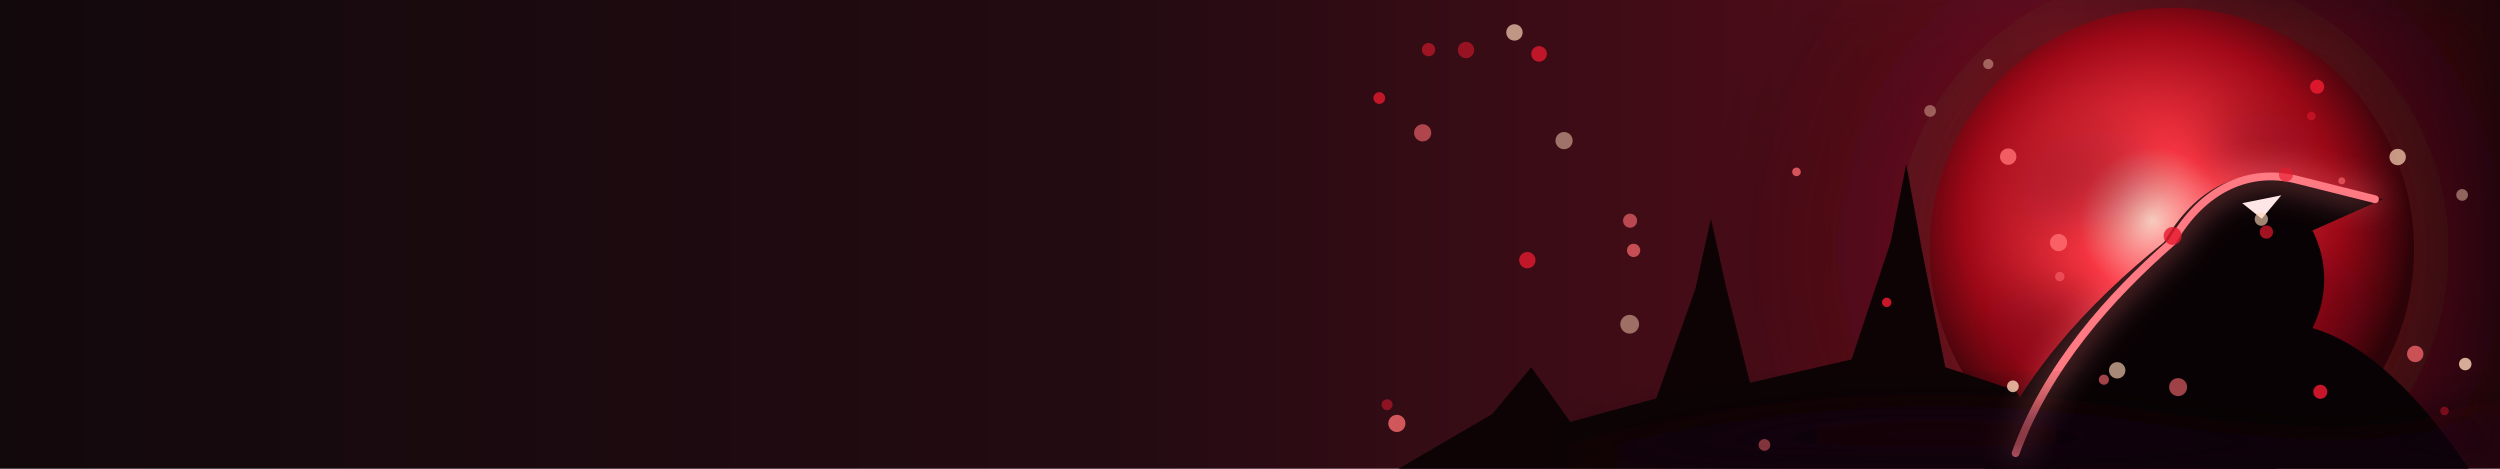
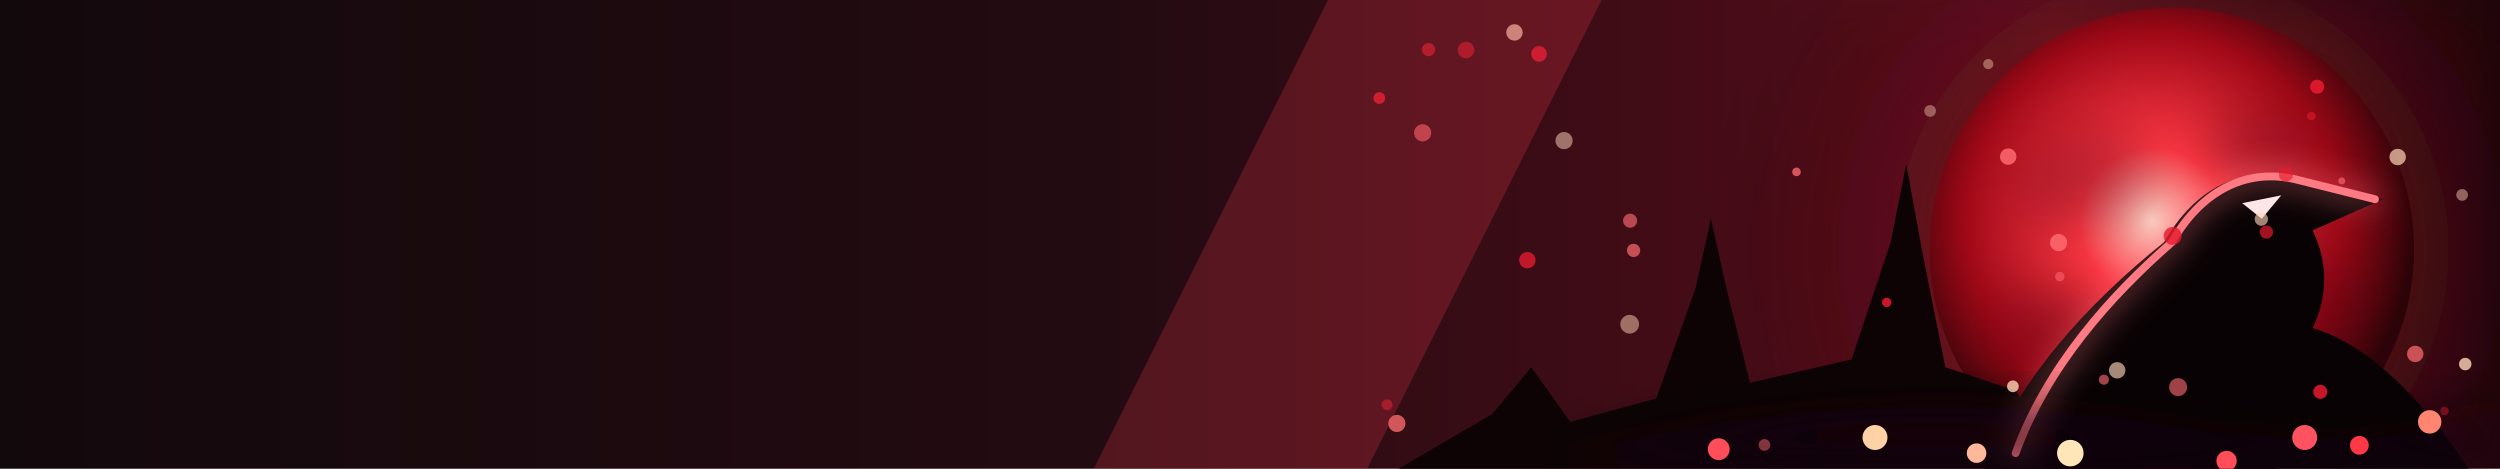
<svg xmlns="http://www.w3.org/2000/svg" viewBox="0 0 640 120" width="640" height="120">
+   <style class="np-anim">@keyframes a01_pulse { 0%,100% { opacity: 0.45; transform: scale(0.94); } 50% { opacity: 1; transform: scale(1.12); } }
+         @keyframes a01_ember { 0% { transform: translate(0px, 28px); opacity: 0; } 20% { opacity: 1; } 85% { opacity: 0.9; } 100% { transform: translate(-36px, -68px); opacity: 0; } }
+         @keyframes a01_sweep { 0% { transform: translateX(-260px); opacity: 0; } 35% { opacity: 0.28; } 100% { transform: translateX(260px); opacity: 0; } }
+         .a01-halo { transform-box: fill-box; transform-origin: center; animation: a01_pulse 2.4s ease-in-out infinite; }
+         .a01-e1 { animation: a01_ember 2.2s linear infinite; }
+         .a01-e2 { animation: a01_ember 2.7s linear infinite -0.9s; }
+         .a01-e3 { animation: a01_ember 1.9s linear infinite -1.5s; }
+         .a01-sheen { animation: a01_sweep 3.4s ease-in-out infinite; }</style>
  <defs>
    <linearGradient id="bg01" x1="0" y1="0" x2="1" y2="0">
      <stop offset="0%" stop-color="#12090c" />
      <stop offset="46%" stop-color="#240b12" />
      <stop offset="82%" stop-color="#590d1a" />
      <stop offset="100%" stop-color="#1c0509" />
    </linearGradient>
    <radialGradient id="moon01" cx="46%" cy="44%" r="54%">
      <stop offset="0%" stop-color="#ffd9cc" />
      <stop offset="28%" stop-color="#ff3845" />
      <stop offset="72%" stop-color="#9e0817" />
      <stop offset="100%" stop-color="#2b0308" />
    </radialGradient>
    <radialGradient id="halo01" cx="50%" cy="50%" r="50%">
      <stop offset="0%" stop-color="#ff2438" stop-opacity="0.65" />
      <stop offset="100%" stop-color="#240b12" stop-opacity="0" />
    </radialGradient>
    <filter id="blur01" x="-25%" y="-25%" width="150%" height="150%">
      <feGaussianBlur stdDeviation="7" />
    </filter>
    <filter id="glow01" x="-25%" y="-25%" width="150%" height="150%">
      <feGaussianBlur stdDeviation="4" result="b" />
      <feMerge>
        <feMergeNode in="b" />
        <feMergeNode in="SourceGraphic" />
      </feMerge>
    </filter>
    <clipPath id="mc01">
      <circle cx="556" cy="64" r="62" />
    </clipPath>
  </defs>
  <clipPath id="npClip">
    <rect width="640" height="120" />
  </clipPath>
  <g clip-path="url(#npClip)">
    <rect width="640" height="120" fill="url(#bg01)" />
    <circle cx="556" cy="64" r="115" fill="url(#halo01)" filter="url(#blur01)" />
    <circle cx="556" cy="64" r="62" fill="url(#moon01)" />
    <g clip-path="url(#mc01)" fill="#4d040c" opacity="0.35" filter="url(#blur01)">
      <ellipse cx="534" cy="46" rx="18" ry="12" transform="rotate(-18 534 46)" />
      <ellipse cx="578" cy="38" rx="14" ry="9" />
      <ellipse cx="586" cy="76" rx="22" ry="14" transform="rotate(15 586 76)" />
      <ellipse cx="524" cy="84" rx="16" ry="10" />
    </g>
    <path d="M 358 120 L 382 106 L 392 94 L 402 108 L 424 102 L 434 74 L 438 56 L 442 74 L 448 98 L 474 92 L 484 62 L 488 42 L 492 64 L 498 94 L 516 100 L 530 120 Z" fill="#0d0305" />
    <path d="M 508 120 C 516 98, 534 78, 554 62 C 562 48, 574 42, 588 46 L 610 51 L 592 59 C 596 67, 596 76, 592 84 C 606 88, 620 102, 632 120 Z" fill="#090204" />
    <path d="M 516 116 C 524 94, 540 76, 556 62 C 564 48, 576 43, 588 46 L 608 51" fill="none" stroke="#ff7a82" stroke-width="2" stroke-linecap="round" filter="url(#glow01)" />
    <polygon points="574,52 584,50 579,56" fill="#ffe6e6" />
    <path d="M 390 120 Q 470 96, 548 108 T 640 100 L 640 120 Z" fill="#140407" opacity="0.72" filter="url(#blur01)" />
    <circle cx="451.7" cy="113.9" r="1.5" fill="#ff6b70" opacity="0.48" />
    <circle cx="391.0" cy="66.6" r="2.1" fill="#e6192e" opacity="0.78" />
    <circle cx="591.7" cy="29.7" r="1.1" fill="#e6192e" opacity="0.54" />
    <circle cx="527.0" cy="62.1" r="2.2" fill="#ff6b70" opacity="0.84" />
    <circle cx="365.7" cy="12.7" r="1.7" fill="#e6192e" opacity="0.59" />
    <circle cx="357.6" cy="108.4" r="2.2" fill="#ff6b70" opacity="0.78" />
    <circle cx="375.3" cy="12.8" r="2.1" fill="#e6192e" opacity="0.55" />
    <circle cx="593.2" cy="22.2" r="1.8" fill="#e6192e" opacity="0.89" />
    <circle cx="417.2" cy="83.0" r="2.4" fill="#ffd6b8" opacity="0.49" />
    <circle cx="387.7" cy="8.3" r="2.1" fill="#ffd6b8" opacity="0.68" />
    <circle cx="557.6" cy="99.1" r="2.3" fill="#ff6b70" opacity="0.61" />
    <circle cx="578.9" cy="56.1" r="1.7" fill="#ffd6b8" opacity="0.62" />
    <circle cx="613.8" cy="40.2" r="2.1" fill="#ffd6b8" opacity="0.70" />
    <circle cx="494.1" cy="28.4" r="1.5" fill="#ffd6b8" opacity="0.41" />
    <circle cx="527.3" cy="70.8" r="1.2" fill="#ff6b70" opacity="0.54" />
    <circle cx="580.2" cy="59.4" r="1.7" fill="#e6192e" opacity="0.69" />
    <circle cx="599.5" cy="46.3" r="0.9" fill="#ff6b70" opacity="0.62" />
    <circle cx="394.0" cy="13.8" r="2.0" fill="#e6192e" opacity="0.77" />
    <circle cx="514.1" cy="40.1" r="2.1" fill="#ff6b70" opacity="0.83" />
    <circle cx="630.3" cy="49.9" r="1.5" fill="#ffd6b8" opacity="0.46" />
    <circle cx="556.2" cy="60.4" r="2.3" fill="#e6192e" opacity="0.80" />
    <circle cx="594.0" cy="100.3" r="1.8" fill="#e6192e" opacity="0.86" />
    <circle cx="509.0" cy="16.4" r="1.3" fill="#ffd6b8" opacity="0.42" />
    <circle cx="625.8" cy="105.2" r="1.1" fill="#e6192e" opacity="0.42" />
    <circle cx="542.0" cy="94.8" r="2.1" fill="#ffd6b8" opacity="0.64" />
    <circle cx="355.1" cy="103.6" r="1.4" fill="#e6192e" opacity="0.50" />
    <circle cx="631.1" cy="93.2" r="1.6" fill="#ffd6b8" opacity="0.80" />
    <circle cx="417.3" cy="56.5" r="1.8" fill="#ff6b70" opacity="0.64" />
    <circle cx="459.9" cy="44.0" r="1.1" fill="#ff6b70" opacity="0.76" />
    <circle cx="585.2" cy="44.7" r="1.8" fill="#e6192e" opacity="0.64" />
    <circle cx="515.3" cy="98.9" r="1.5" fill="#ffd6b8" opacity="0.79" />
    <circle cx="418.2" cy="64.1" r="1.7" fill="#ff6b70" opacity="0.69" />
    <circle cx="400.4" cy="36.0" r="2.2" fill="#ffd6b8" opacity="0.51" />
    <circle cx="618.3" cy="90.6" r="2.1" fill="#ff6b70" opacity="0.72" />
    <circle cx="538.6" cy="97.2" r="1.3" fill="#ff6b70" opacity="0.62" />
    <circle cx="353.1" cy="25.1" r="1.5" fill="#e6192e" opacity="0.79" />
    <circle cx="483.0" cy="77.4" r="1.2" fill="#e6192e" opacity="0.87" />
    <circle cx="364.2" cy="34.0" r="2.2" fill="#ff6b70" opacity="0.61" />
+     <g class="np-fx">
+       <polygon class="a01-sheen" points="340,0 410,0 350,120 280,120" fill="#ff3b4d" opacity="0.22" />
+       <g class="a01-e1">
+         <circle cx="480" cy="112" r="3.2" fill="#ffd2a6" />
+         <circle cx="570" cy="118" r="2.6" fill="#ff4d5a" />
+         <circle cx="622" cy="108" r="3" fill="#ff8570" />
+       </g>
+       <g class="a01-e2">
+         <circle cx="440" cy="115" r="2.8" fill="#ff4d5a" />
+         <circle cx="530" cy="116" r="3.4" fill="#ffe6b8" />
+         <circle cx="604" cy="114" r="2.4" fill="#ff3845" />
+       </g>
+       <g class="a01-e3">
+         <circle cx="506" cy="116" r="2.5" fill="#ffb899" />
+         <circle cx="590" cy="112" r="3.2" fill="#ff5260" />
+       </g>
+     </g>
  </g>
</svg>
